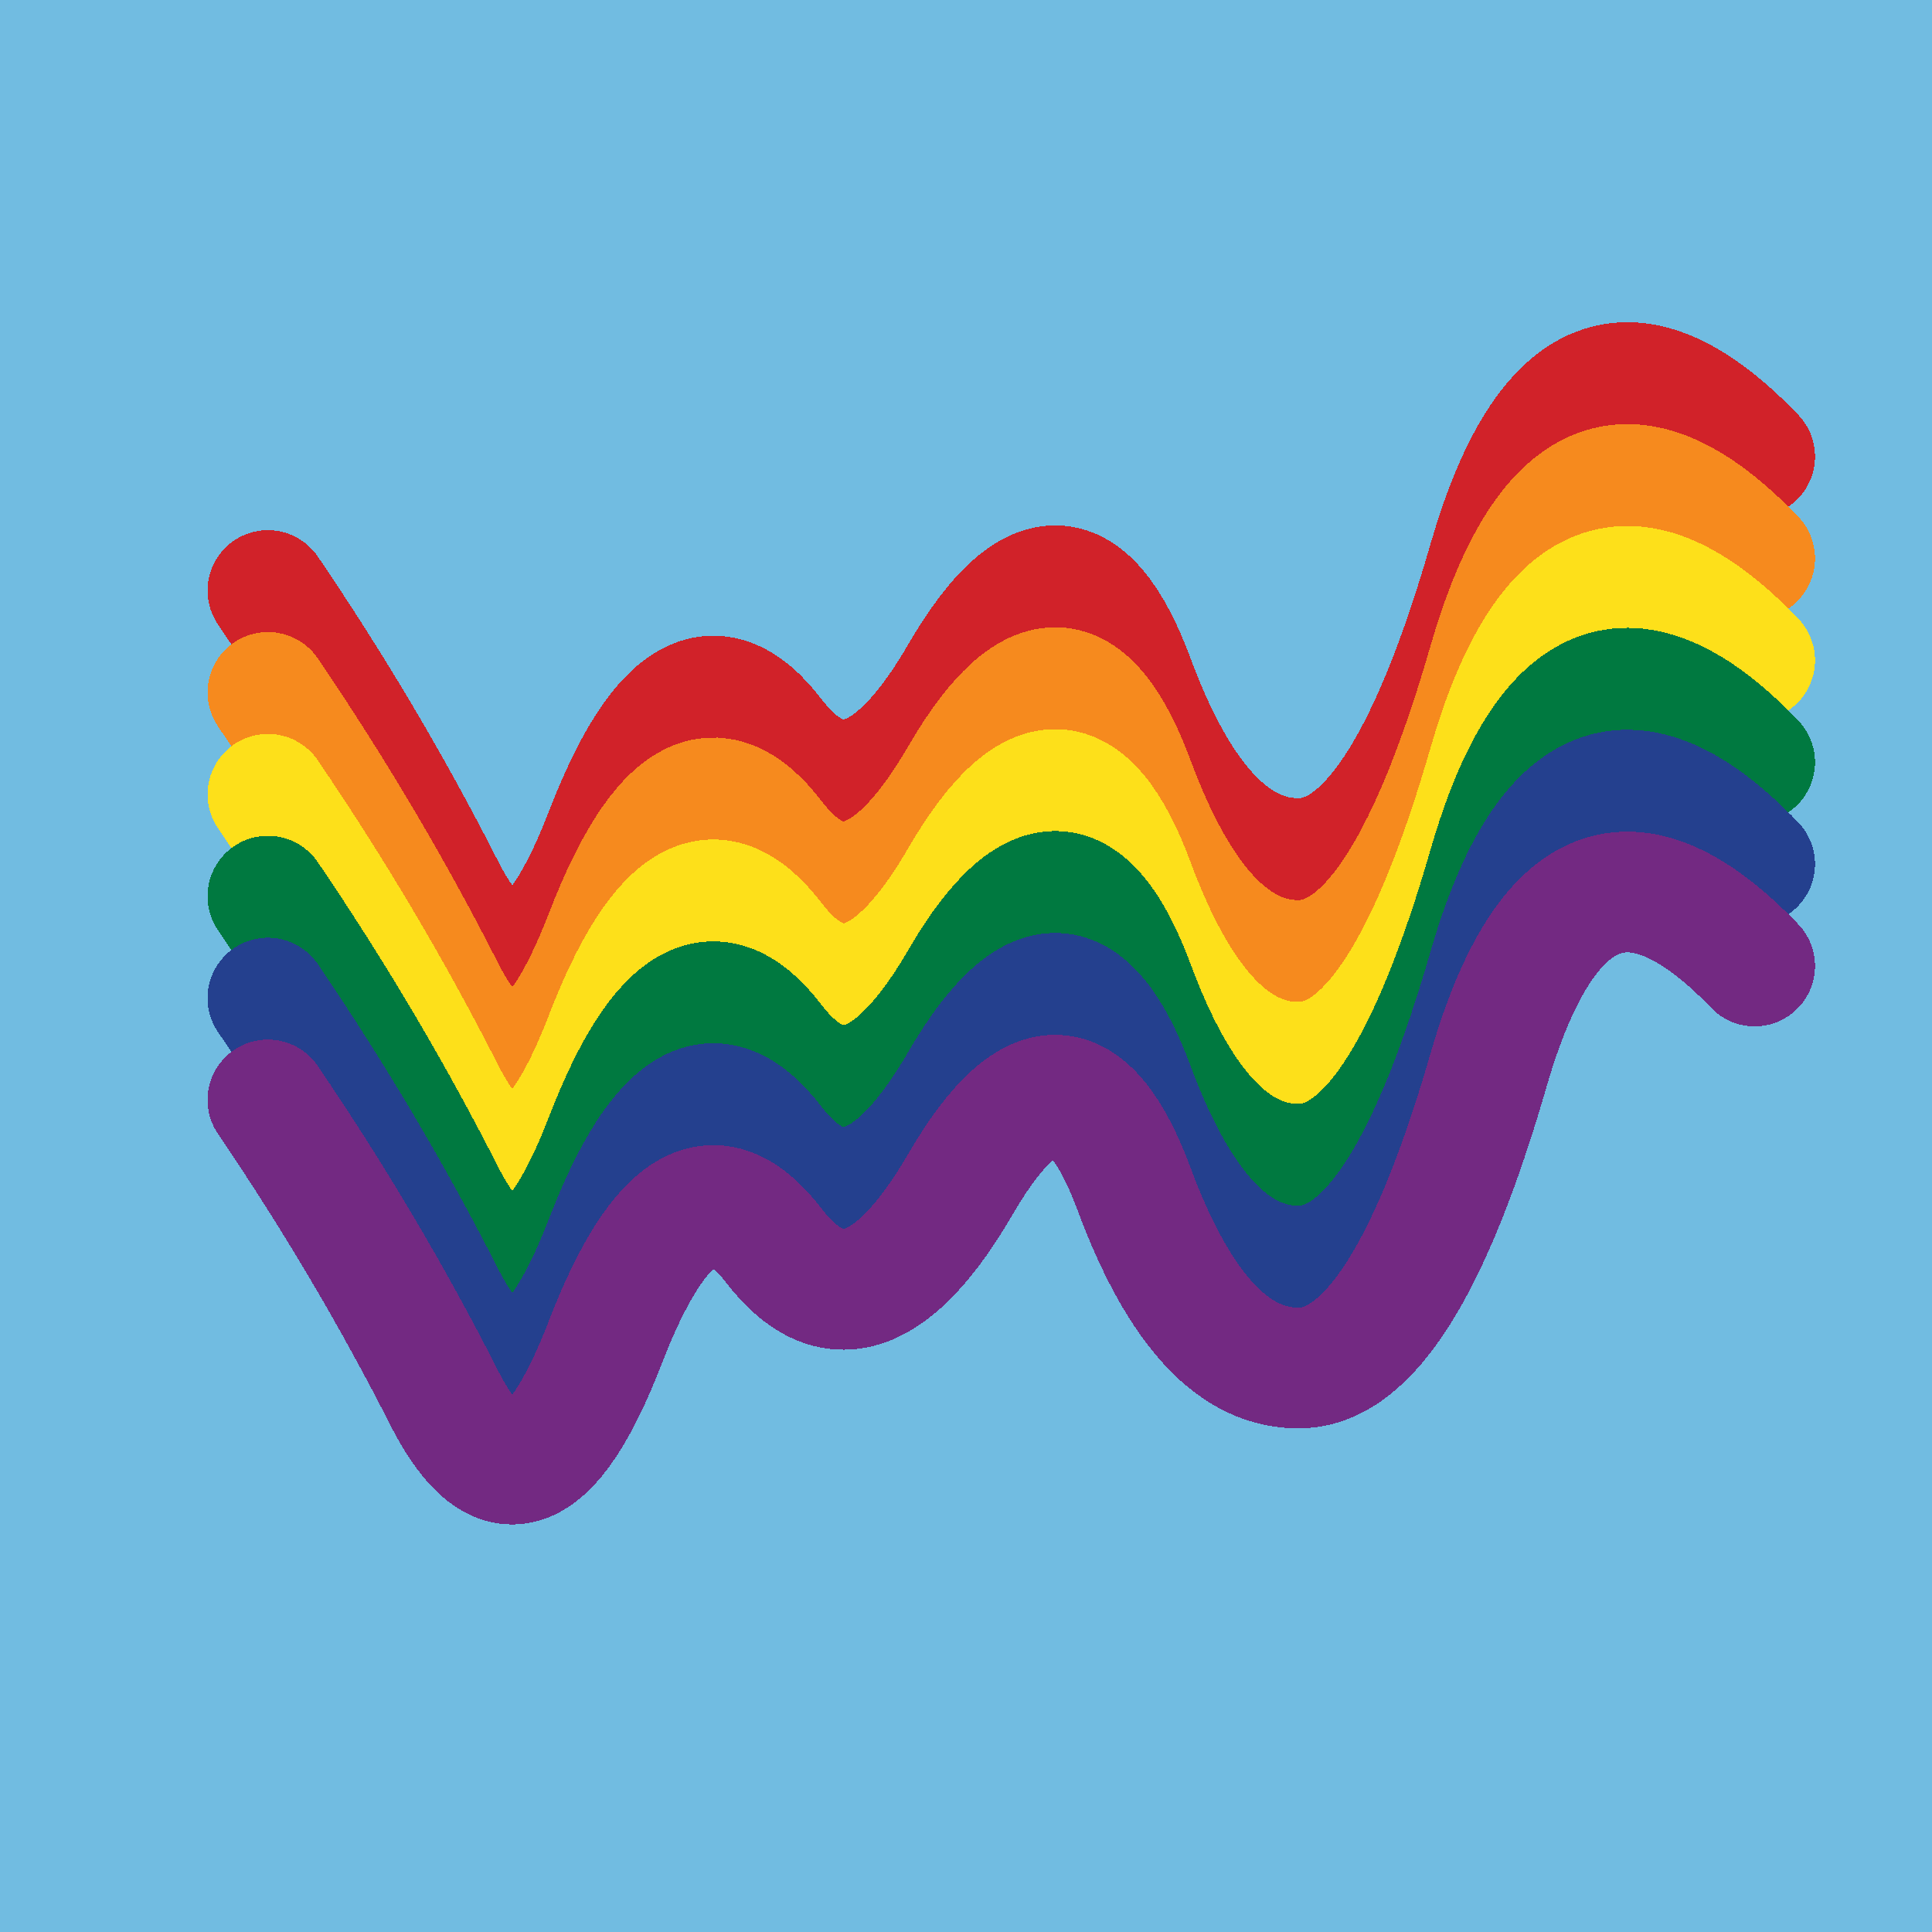
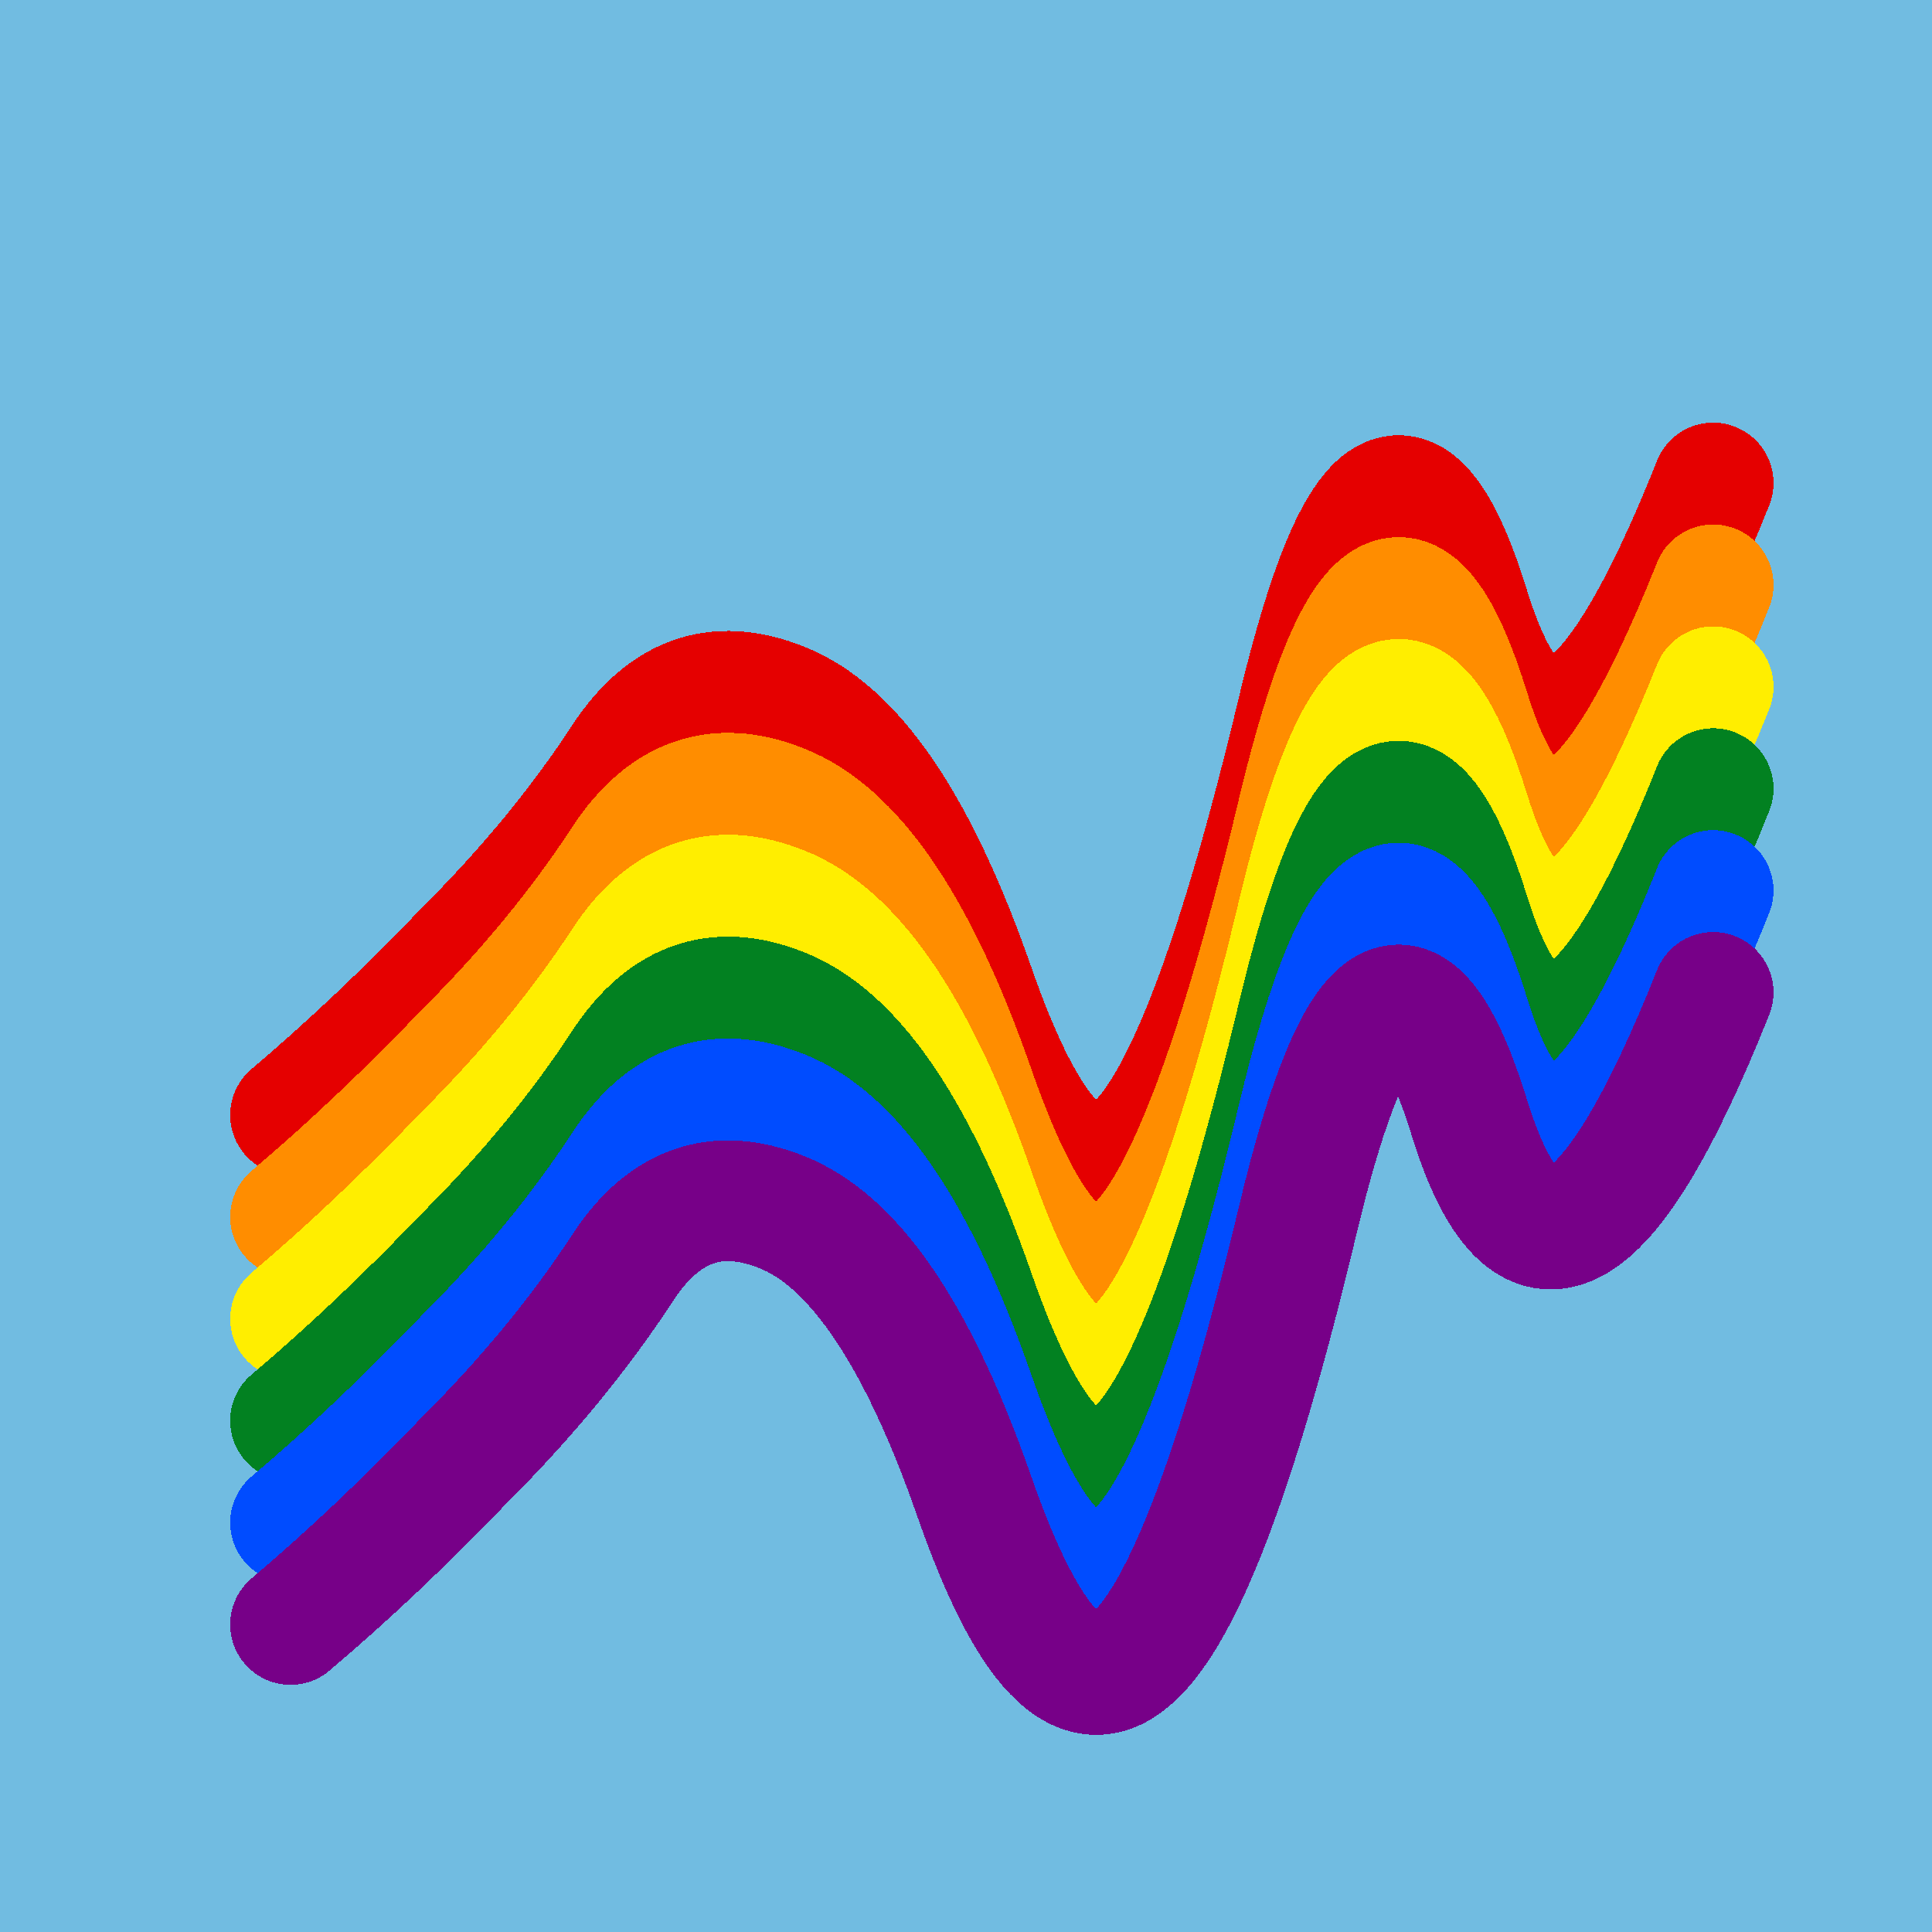
<svg xmlns="http://www.w3.org/2000/svg" width="1024" height="1024" viewBox="0 0 1024 1024" shape-rendering="crispEdges">
  <rect width="1024" height="1024" fill="#71BCE1" />
-   <path d="M142,313 Q195,391,236,472,278,553,321,441,364,330,410,390,456,450,510,356,565,263,601,360,637,457,690,455,744,453,789,297,834,142,930,242" fill="transparent" stroke="#D12229" stroke-width="64" stroke-linecap="round" transform="translate(0,0)" />
-   <path d="M142,313 Q195,391,236,472,278,553,321,441,364,330,410,390,456,450,510,356,565,263,601,360,637,457,690,455,744,453,789,297,834,142,930,242" fill="transparent" stroke="#F68A1E" stroke-width="64" stroke-linecap="round" transform="translate(0,54)" />
-   <path d="M142,313 Q195,391,236,472,278,553,321,441,364,330,410,390,456,450,510,356,565,263,601,360,637,457,690,455,744,453,789,297,834,142,930,242" fill="transparent" stroke="#FDE01A" stroke-width="64" stroke-linecap="round" transform="translate(0,108)" />
-   <path d="M142,313 Q195,391,236,472,278,553,321,441,364,330,410,390,456,450,510,356,565,263,601,360,637,457,690,455,744,453,789,297,834,142,930,242" fill="transparent" stroke="#007940" stroke-width="64" stroke-linecap="round" transform="translate(0,162)" />
-   <path d="M142,313 Q195,391,236,472,278,553,321,441,364,330,410,390,456,450,510,356,565,263,601,360,637,457,690,455,744,453,789,297,834,142,930,242" fill="transparent" stroke="#24408E" stroke-width="64" stroke-linecap="round" transform="translate(0,216)" />
-   <path d="M142,313 Q195,391,236,472,278,553,321,441,364,330,410,390,456,450,510,356,565,263,601,360,637,457,690,455,744,453,789,297,834,142,930,242" fill="transparent" stroke="#732982" stroke-width="64" stroke-linecap="round" transform="translate(0,270)" />
+   <path d="M154,591 Q199,553,247,503,296,454,330,402,364,350,418,374,473,399,516,522,559,646,600,609,641,573,688,376,735,180,779,323,824,467,908,256" fill="transparent" stroke="#E50000" stroke-width="64" stroke-linecap="round" transform="translate(0,0)" />
+   <path d="M154,591 Q199,553,247,503,296,454,330,402,364,350,418,374,473,399,516,522,559,646,600,609,641,573,688,376,735,180,779,323,824,467,908,256" fill="transparent" stroke="#FF8D00" stroke-width="64" stroke-linecap="round" transform="translate(0,54)" />
+   <path d="M154,591 Q199,553,247,503,296,454,330,402,364,350,418,374,473,399,516,522,559,646,600,609,641,573,688,376,735,180,779,323,824,467,908,256" fill="transparent" stroke="#FFEE00" stroke-width="64" stroke-linecap="round" transform="translate(0,108)" />
+   <path d="M154,591 Q199,553,247,503,296,454,330,402,364,350,418,374,473,399,516,522,559,646,600,609,641,573,688,376,735,180,779,323,824,467,908,256" fill="transparent" stroke="#028121" stroke-width="64" stroke-linecap="round" transform="translate(0,162)" />
+   <path d="M154,591 Q199,553,247,503,296,454,330,402,364,350,418,374,473,399,516,522,559,646,600,609,641,573,688,376,735,180,779,323,824,467,908,256" fill="transparent" stroke="#004CFF" stroke-width="64" stroke-linecap="round" transform="translate(0,216)" />
+   <path d="M154,591 Q199,553,247,503,296,454,330,402,364,350,418,374,473,399,516,522,559,646,600,609,641,573,688,376,735,180,779,323,824,467,908,256" fill="transparent" stroke="#770088" stroke-width="64" stroke-linecap="round" transform="translate(0,270)" />
</svg>
